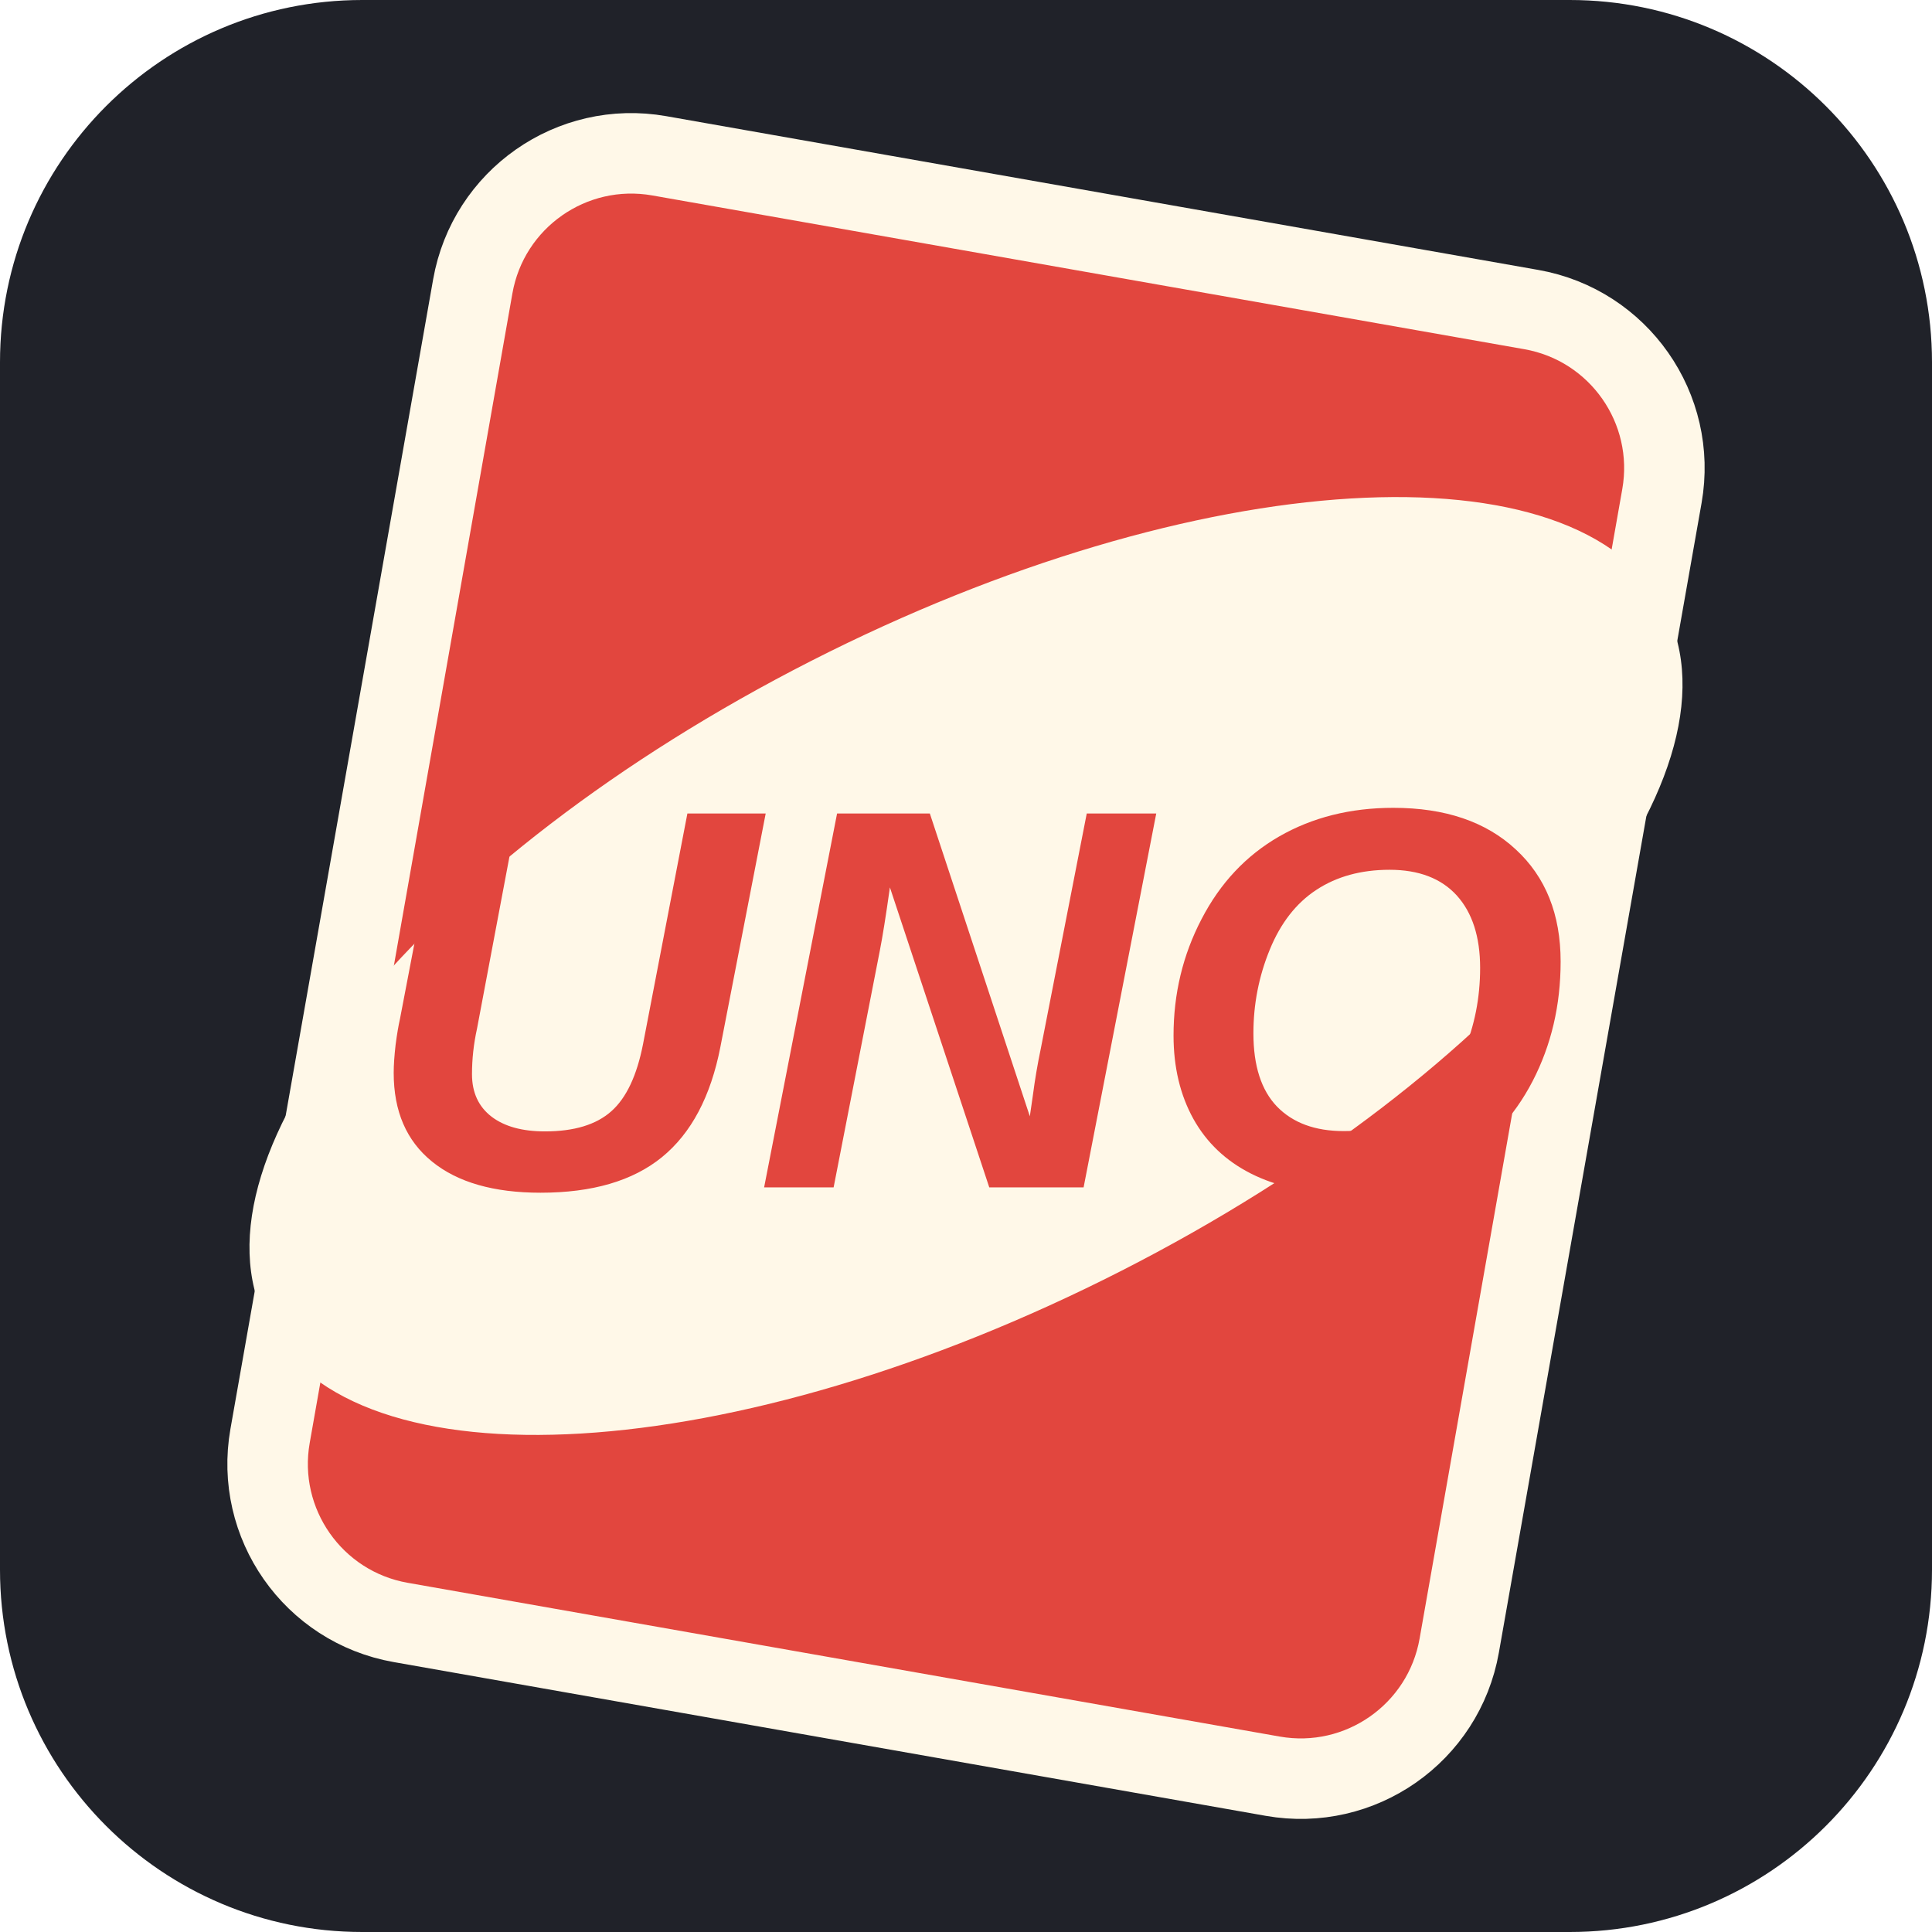
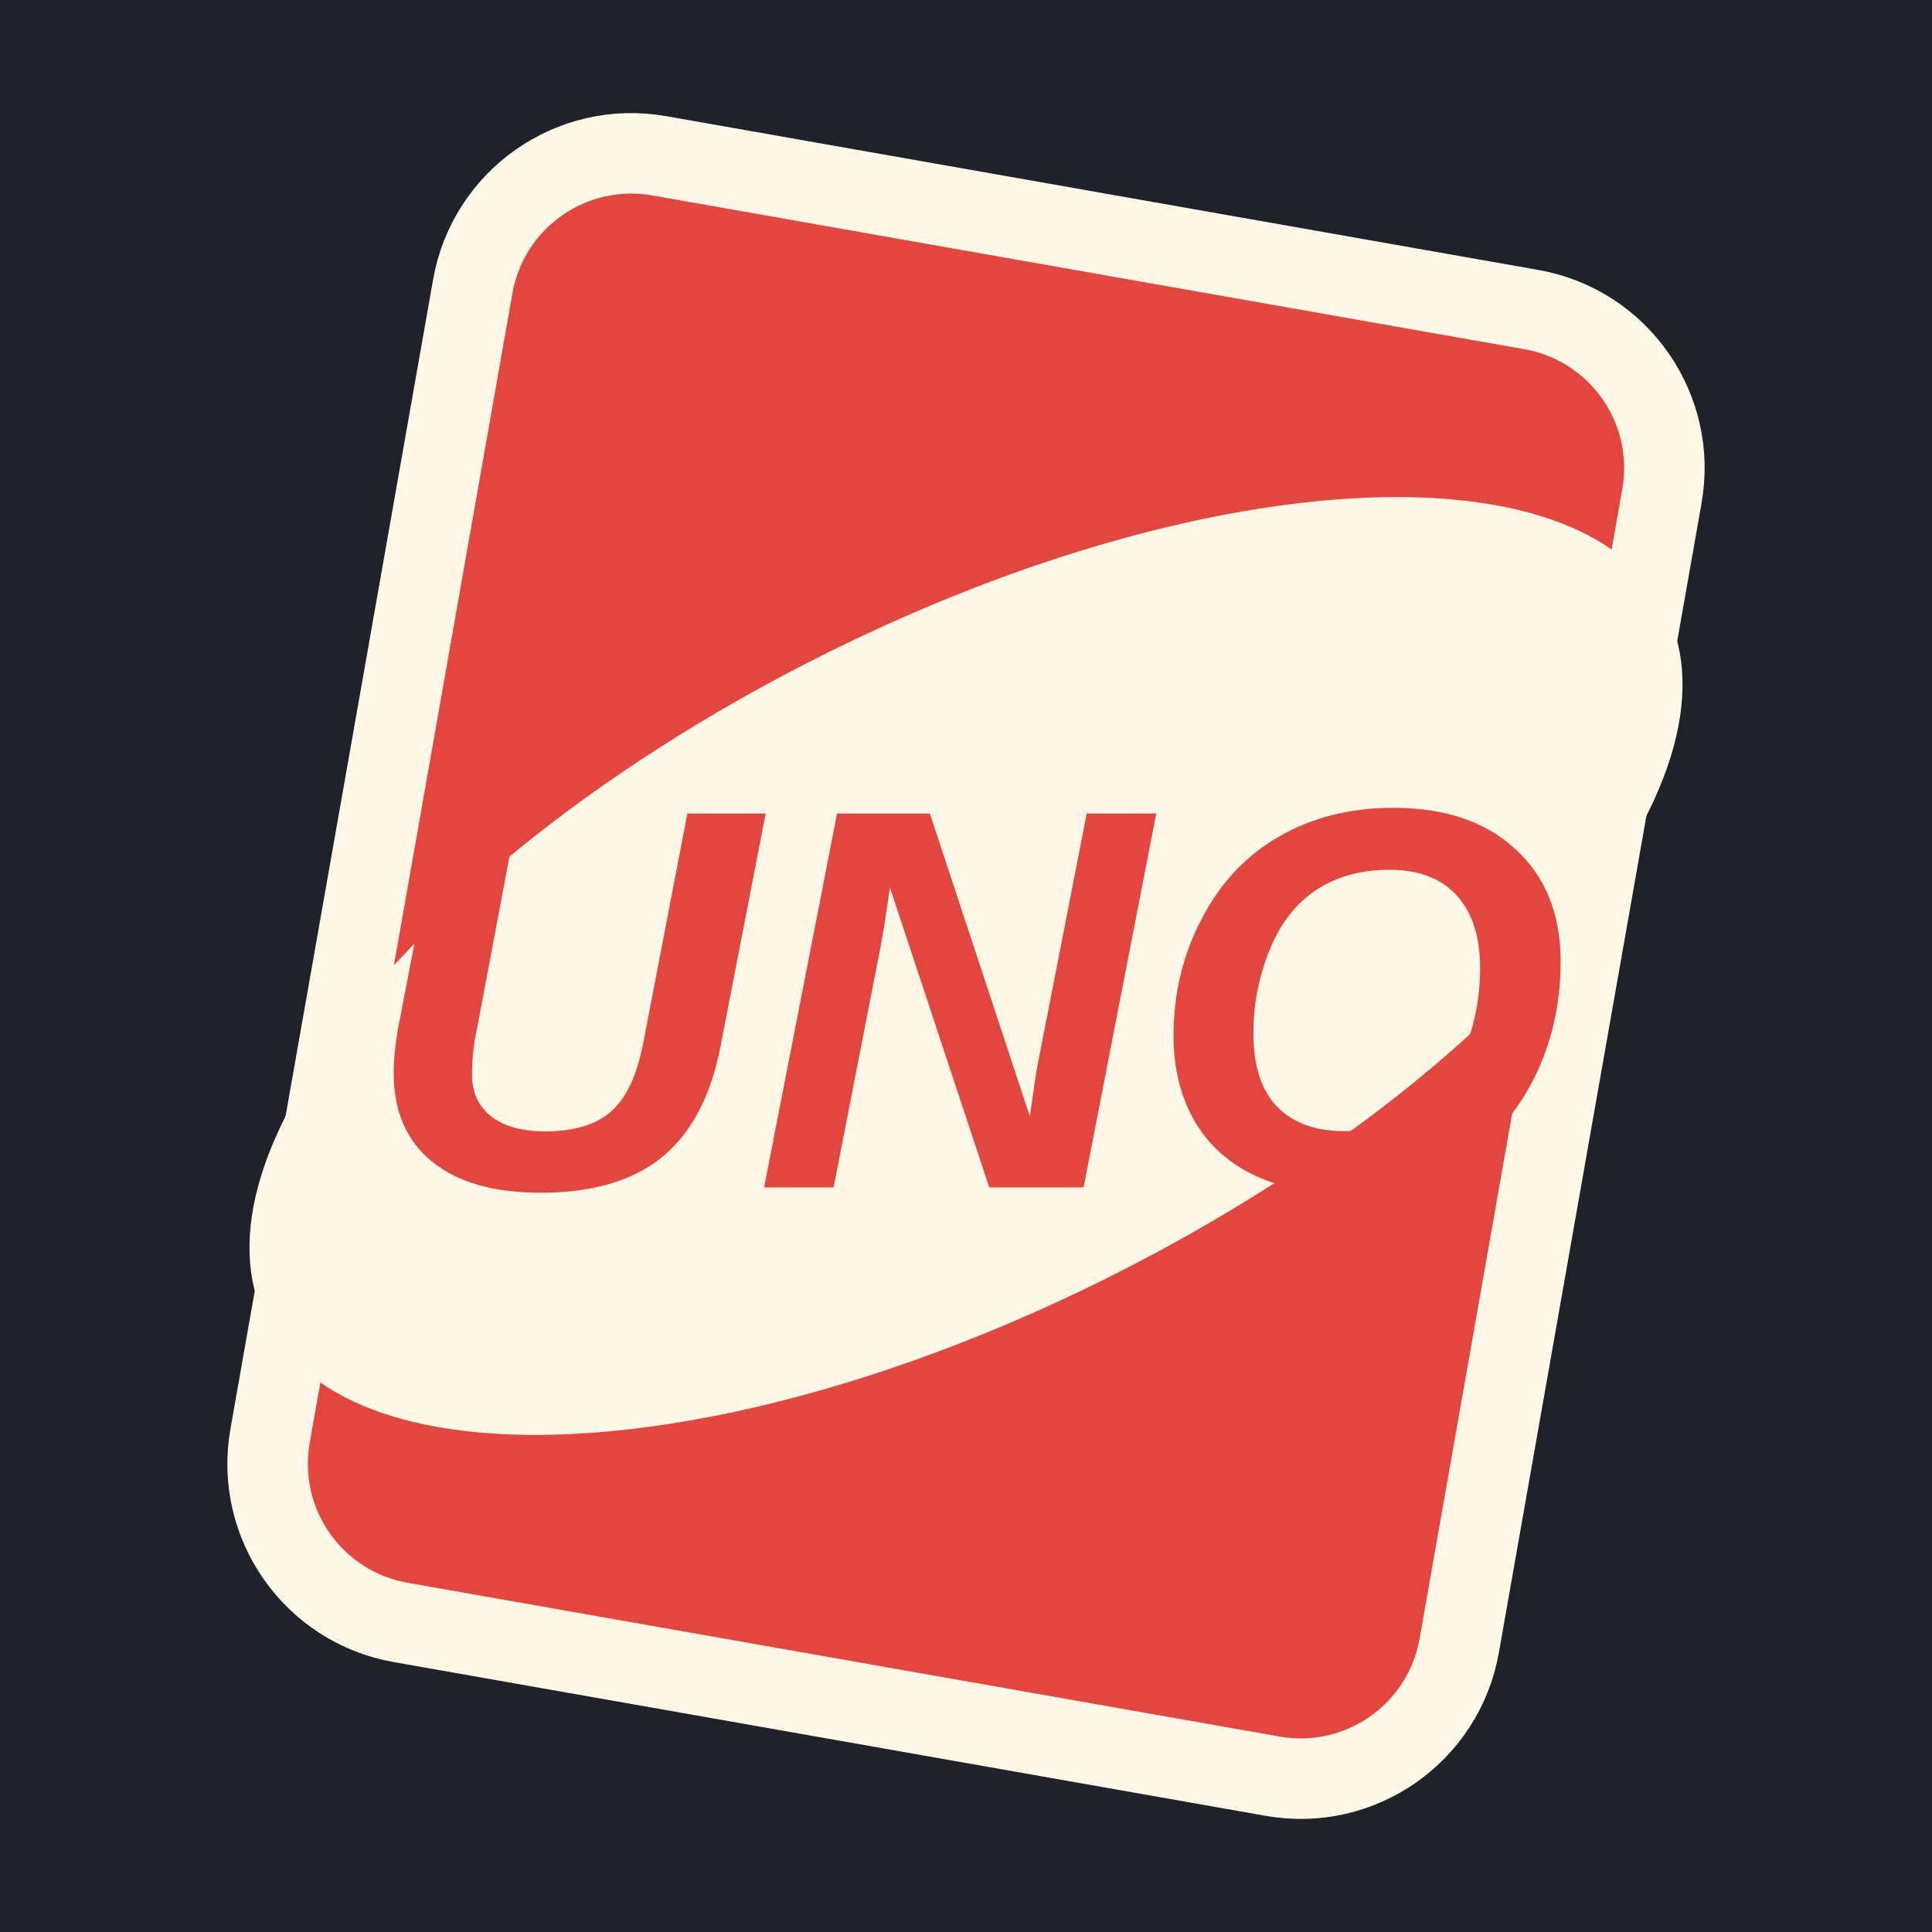
<svg xmlns="http://www.w3.org/2000/svg" viewBox="0 0 96 96">
-   <rect width="96" height="96" rx="18" fill="#202229" />
+   <rect width="96" height="96" fill="#202229" />
  <rect x="18" y="11" width="60" height="74" rx="8" fill="#e2463e" stroke="#fff8e8" stroke-width="4" transform="rotate(10 48 48)" />
  <ellipse cx="48" cy="48" rx="39" ry="17" fill="#fff8e8" transform="rotate(-27 48 48)" />
  <text x="48" y="59" fill="#e2463e" font-family="Arial,sans-serif" font-size="27" font-style="italic" font-weight="900" text-anchor="middle">UNO</text>
</svg>
